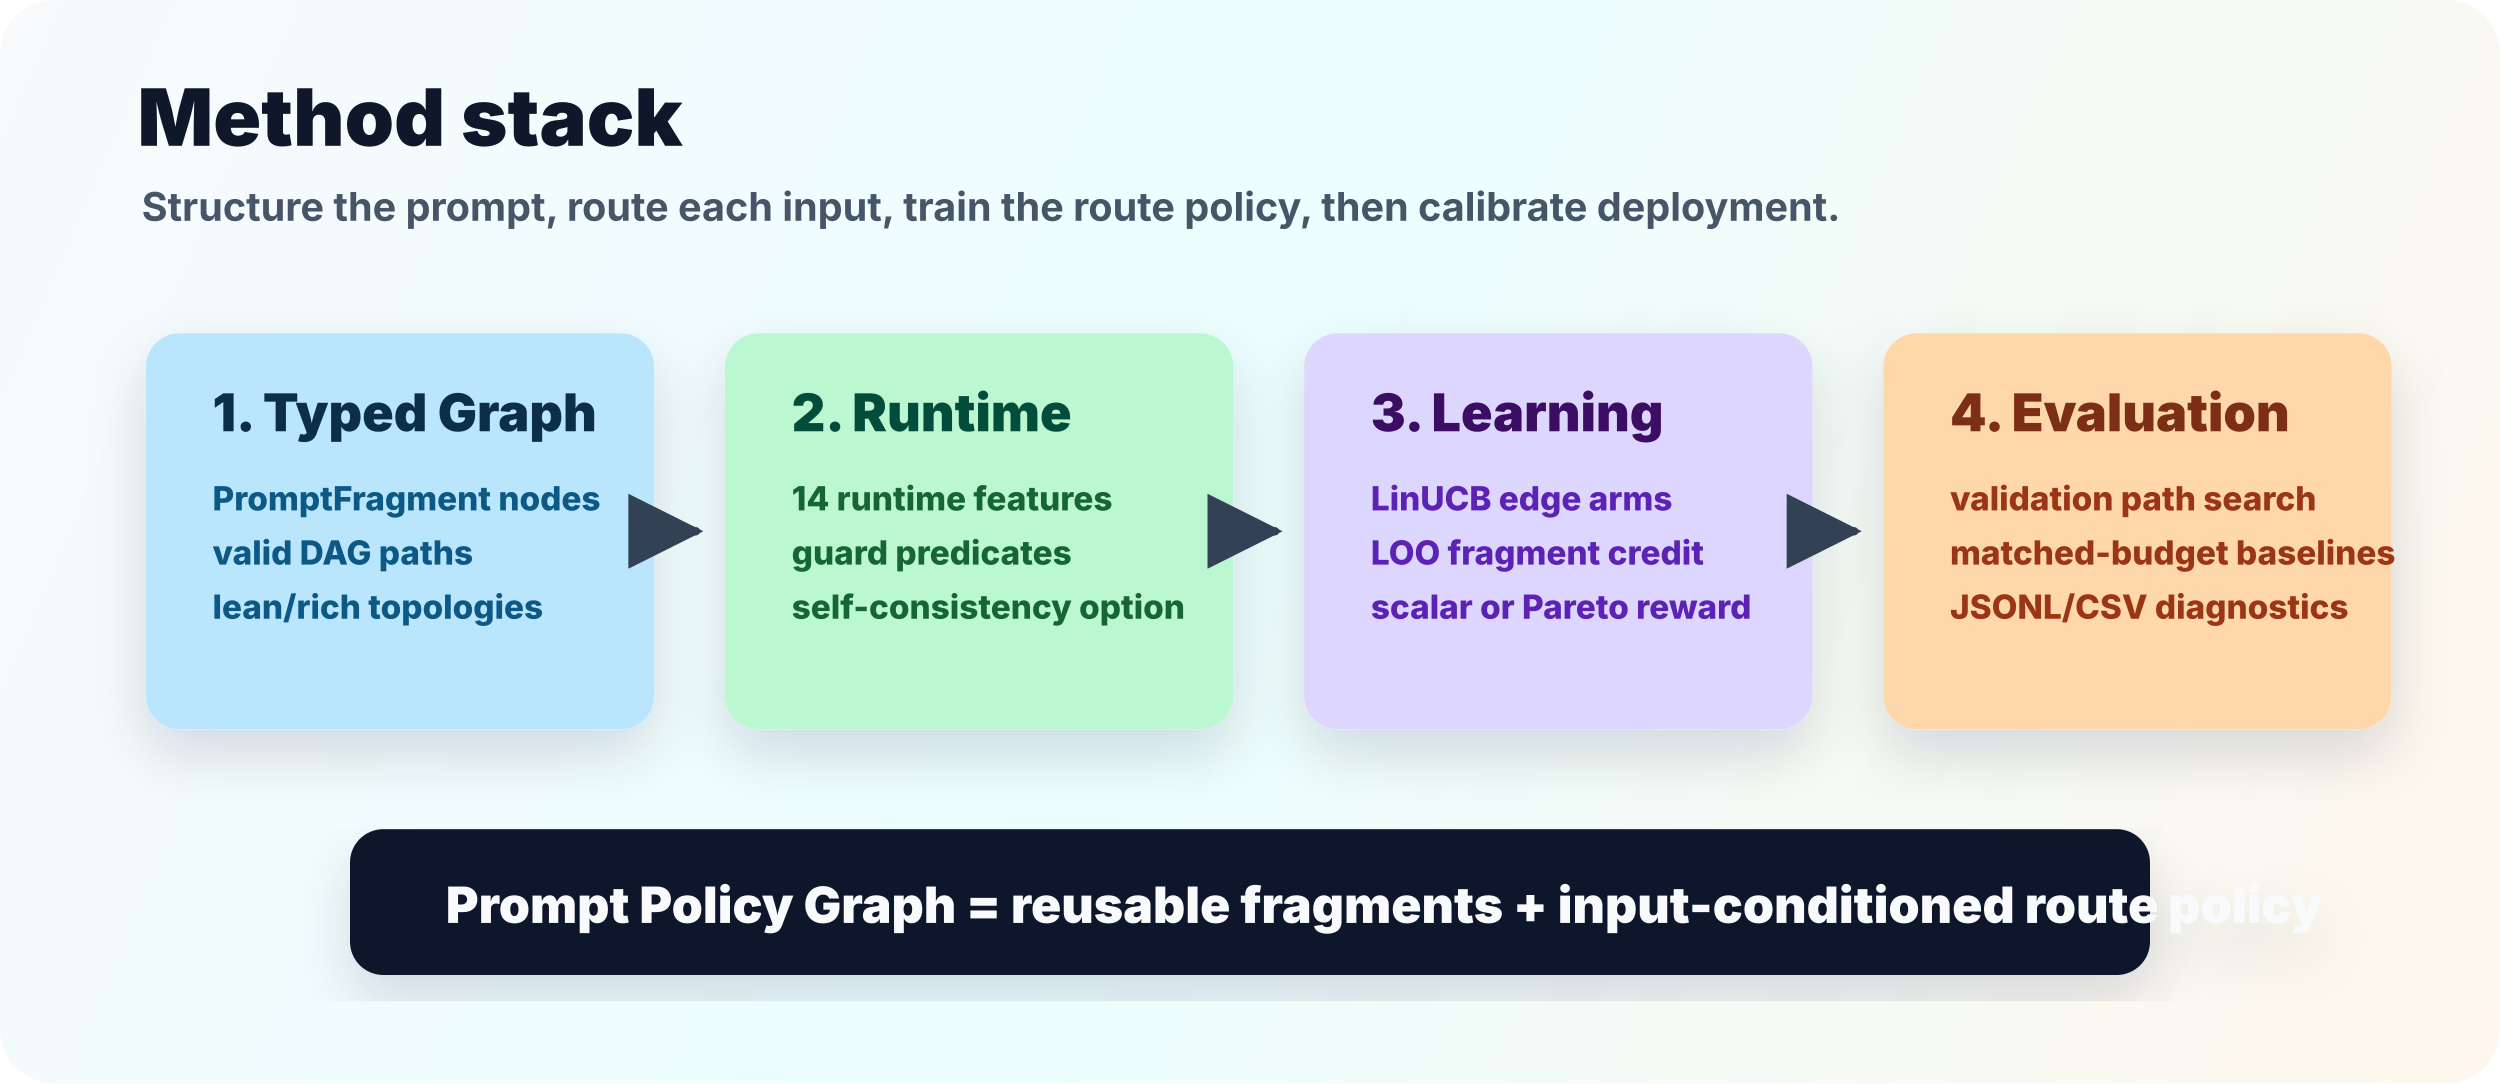
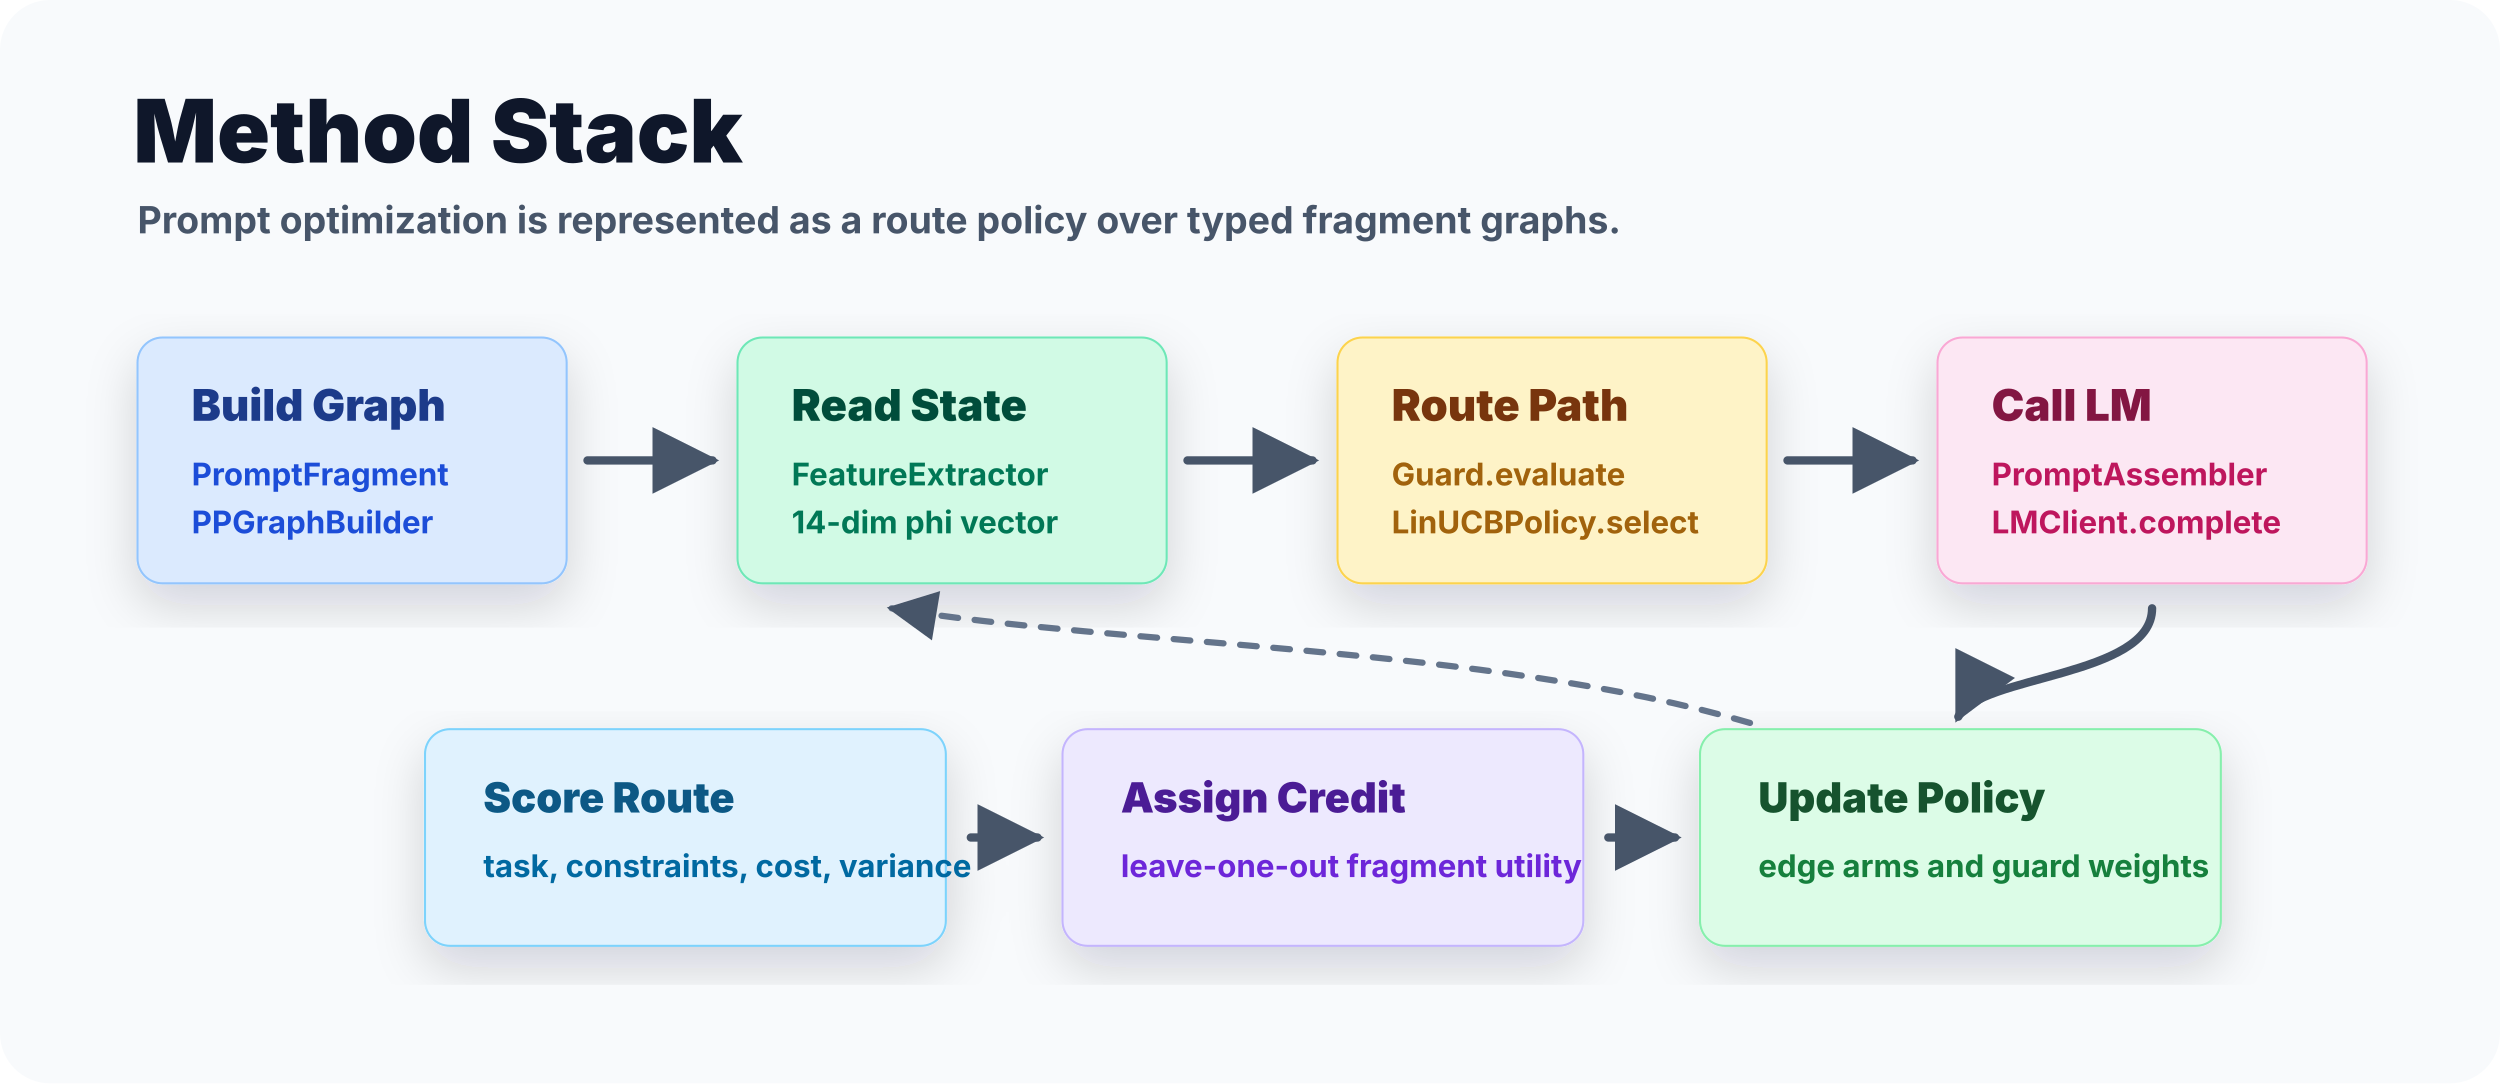
<svg xmlns="http://www.w3.org/2000/svg" width="1200" height="520" viewBox="0 0 1200 520" fill="none" role="img" aria-labelledby="title desc">
  <defs>
-     <linearGradient id="bg" x1="0" y1="0" x2="1200" y2="520" gradientUnits="userSpaceOnUse">
-       <stop offset="0" stop-color="#F8FAFC" />
-       <stop offset="0.48" stop-color="#ECFEFF" />
-       <stop offset="1" stop-color="#FFF7ED" />
-     </linearGradient>
-     <filter id="shadow" x="-18%" y="-18%" width="136%" height="136%">
-       <feDropShadow dx="0" dy="12" stdDeviation="14" flood-color="#0F172A" flood-opacity="0.14" />
+     <filter id="shadow" x="-16%" y="-18%" width="132%" height="136%">
+       <feDropShadow dx="0" dy="10" stdDeviation="12" flood-color="#0F172A" flood-opacity="0.16" />
    </filter>
-     <marker id="arrow" viewBox="0 0 10 10" refX="9" refY="5" markerWidth="9" markerHeight="9" orient="auto-start-reverse">
-       <path d="M0 0 L10 5 L0 10 Z" fill="#334155" />
+     <marker id="arrow" viewBox="0 0 10 10" refX="9" refY="5" markerWidth="8" markerHeight="8" orient="auto-start-reverse">
+       <path d="M0 0 L10 5 L0 10 Z" fill="#475569" />
    </marker>
  </defs>
-   <rect width="1200" height="520" rx="26" fill="url(#bg)" />
-   <text x="66" y="70" fill="#0F172A" font-family="Inter, Arial, sans-serif" font-size="38" font-weight="900">Method stack</text>
-   <text x="68" y="106" fill="#475569" font-family="Inter, Arial, sans-serif" font-size="19" font-weight="700">Structure the prompt, route each input, train the route policy, then calibrate deployment.</text>
+   <rect width="1200" height="520" rx="24" fill="#F8FAFC" />
+   <text x="64" y="78" fill="#0F172A" font-family="Inter, Arial, sans-serif" font-size="42" font-weight="900">Method Stack</text>
+   <text x="66" y="112" fill="#475569" font-family="Inter, Arial, sans-serif" font-size="18" font-weight="700">Prompt optimization is represented as a route policy over typed fragment graphs.</text>
  <g filter="url(#shadow)">
-     <rect x="70" y="160" width="244" height="190" rx="16" fill="#BAE6FD" />
-     <text x="102" y="207" fill="#082F49" font-family="Inter, Arial, sans-serif" font-size="25" font-weight="900">1. Typed Graph</text>
-     <text x="102" y="245" fill="#075985" font-family="Inter, Arial, sans-serif" font-size="16" font-weight="800">PromptFragment nodes</text>
-     <text x="102" y="271" fill="#075985" font-family="Inter, Arial, sans-serif" font-size="16" font-weight="800">valid DAG paths</text>
-     <text x="102" y="297" fill="#075985" font-family="Inter, Arial, sans-serif" font-size="16" font-weight="800">lean/rich topologies</text>
-     <rect x="348" y="160" width="244" height="190" rx="16" fill="#BBF7D0" />
-     <text x="380" y="207" fill="#064E3B" font-family="Inter, Arial, sans-serif" font-size="25" font-weight="900">2. Runtime</text>
-     <text x="380" y="245" fill="#166534" font-family="Inter, Arial, sans-serif" font-size="16" font-weight="800">14 runtime features</text>
-     <text x="380" y="271" fill="#166534" font-family="Inter, Arial, sans-serif" font-size="16" font-weight="800">guard predicates</text>
-     <text x="380" y="297" fill="#166534" font-family="Inter, Arial, sans-serif" font-size="16" font-weight="800">self-consistency option</text>
-     <rect x="626" y="160" width="244" height="190" rx="16" fill="#DDD6FE" />
-     <text x="658" y="207" fill="#3B0764" font-family="Inter, Arial, sans-serif" font-size="25" font-weight="900">3. Learning</text>
-     <text x="658" y="245" fill="#5B21B6" font-family="Inter, Arial, sans-serif" font-size="16" font-weight="800">LinUCB edge arms</text>
-     <text x="658" y="271" fill="#5B21B6" font-family="Inter, Arial, sans-serif" font-size="16" font-weight="800">LOO fragment credit</text>
-     <text x="658" y="297" fill="#5B21B6" font-family="Inter, Arial, sans-serif" font-size="16" font-weight="800">scalar or Pareto reward</text>
-     <rect x="904" y="160" width="244" height="190" rx="16" fill="#FED7AA" />
-     <text x="936" y="207" fill="#7C2D12" font-family="Inter, Arial, sans-serif" font-size="25" font-weight="900">4. Evaluation</text>
-     <text x="936" y="245" fill="#9A3412" font-family="Inter, Arial, sans-serif" font-size="16" font-weight="800">validation path search</text>
-     <text x="936" y="271" fill="#9A3412" font-family="Inter, Arial, sans-serif" font-size="16" font-weight="800">matched-budget baselines</text>
-     <text x="936" y="297" fill="#9A3412" font-family="Inter, Arial, sans-serif" font-size="16" font-weight="800">JSONL/CSV diagnostics</text>
+     <rect x="66" y="162" width="206" height="118" rx="12" fill="#DBEAFE" stroke="#93C5FD" />
+     <text x="92" y="202" fill="#1E3A8A" font-family="Inter, Arial, sans-serif" font-size="21" font-weight="900">Build Graph</text>
+     <text x="92" y="233" fill="#1D4ED8" font-family="Inter, Arial, sans-serif" font-size="15" font-weight="700">PromptFragment</text>
+     <text x="92" y="256" fill="#1D4ED8" font-family="Inter, Arial, sans-serif" font-size="15" font-weight="700">PPGraphBuilder</text>
+     <rect x="354" y="162" width="206" height="118" rx="12" fill="#D1FAE5" stroke="#6EE7B7" />
+     <text x="380" y="202" fill="#064E3B" font-family="Inter, Arial, sans-serif" font-size="21" font-weight="900">Read State</text>
+     <text x="380" y="233" fill="#047857" font-family="Inter, Arial, sans-serif" font-size="15" font-weight="700">FeatureExtractor</text>
+     <text x="380" y="256" fill="#047857" font-family="Inter, Arial, sans-serif" font-size="15" font-weight="700">14-dim phi vector</text>
+     <rect x="642" y="162" width="206" height="118" rx="12" fill="#FEF3C7" stroke="#FCD34D" />
+     <text x="668" y="202" fill="#78350F" font-family="Inter, Arial, sans-serif" font-size="21" font-weight="900">Route Path</text>
+     <text x="668" y="233" fill="#A16207" font-family="Inter, Arial, sans-serif" font-size="15" font-weight="700">Guard.evaluate</text>
+     <text x="668" y="256" fill="#A16207" font-family="Inter, Arial, sans-serif" font-size="15" font-weight="700">LinUCBPolicy.select</text>
+     <rect x="930" y="162" width="206" height="118" rx="12" fill="#FCE7F3" stroke="#F9A8D4" />
+     <text x="956" y="202" fill="#831843" font-family="Inter, Arial, sans-serif" font-size="21" font-weight="900">Call LM</text>
+     <text x="956" y="233" fill="#BE185D" font-family="Inter, Arial, sans-serif" font-size="15" font-weight="700">PromptAssembler</text>
+     <text x="956" y="256" fill="#BE185D" font-family="Inter, Arial, sans-serif" font-size="15" font-weight="700">LMClient.complete</text>
  </g>
-   <path d="M318 255 H334" stroke="#334155" stroke-width="4" stroke-linecap="round" marker-end="url(#arrow)" />
-   <path d="M596 255 H612" stroke="#334155" stroke-width="4" stroke-linecap="round" marker-end="url(#arrow)" />
-   <path d="M874 255 H890" stroke="#334155" stroke-width="4" stroke-linecap="round" marker-end="url(#arrow)" />
+   <path d="M282 221 H342" stroke="#475569" stroke-width="4" stroke-linecap="round" marker-end="url(#arrow)" />
+   <path d="M570 221 H630" stroke="#475569" stroke-width="4" stroke-linecap="round" marker-end="url(#arrow)" />
+   <path d="M858 221 H918" stroke="#475569" stroke-width="4" stroke-linecap="round" marker-end="url(#arrow)" />
  <g filter="url(#shadow)">
-     <rect x="168" y="398" width="864" height="70" rx="16" fill="#0F172A" />
-     <text x="214" y="443" fill="#F8FAFC" font-family="Inter, Arial, sans-serif" font-size="24" font-weight="900">Prompt Policy Graph = reusable fragments + input-conditioned route policy</text>
+     <rect x="204" y="350" width="250" height="104" rx="12" fill="#E0F2FE" stroke="#7DD3FC" />
+     <text x="232" y="390" fill="#075985" font-family="Inter, Arial, sans-serif" font-size="20" font-weight="900">Score Route</text>
+     <text x="232" y="421" fill="#0369A1" font-family="Inter, Arial, sans-serif" font-size="15" font-weight="700">task, constraints, cost, variance</text>
+     <rect x="510" y="350" width="250" height="104" rx="12" fill="#EDE9FE" stroke="#C4B5FD" />
+     <text x="538" y="390" fill="#4C1D95" font-family="Inter, Arial, sans-serif" font-size="20" font-weight="900">Assign Credit</text>
+     <text x="538" y="421" fill="#6D28D9" font-family="Inter, Arial, sans-serif" font-size="15" font-weight="700">leave-one-out fragment utility</text>
+     <rect x="816" y="350" width="250" height="104" rx="12" fill="#DCFCE7" stroke="#86EFAC" />
+     <text x="844" y="390" fill="#14532D" font-family="Inter, Arial, sans-serif" font-size="20" font-weight="900">Update Policy</text>
+     <text x="844" y="421" fill="#15803D" font-family="Inter, Arial, sans-serif" font-size="15" font-weight="700">edge arms and guard weights</text>
  </g>
+   <path d="M1033 292 C1033 325 950 324 940 344" stroke="#475569" stroke-width="4" stroke-linecap="round" marker-end="url(#arrow)" />
+   <path d="M466 402 H498" stroke="#475569" stroke-width="4" stroke-linecap="round" marker-end="url(#arrow)" />
+   <path d="M772 402 H804" stroke="#475569" stroke-width="4" stroke-linecap="round" marker-end="url(#arrow)" />
+   <path d="M840 347 C714 310 536 310 428 292" stroke="#64748B" stroke-width="3" stroke-dasharray="8 8" stroke-linecap="round" marker-end="url(#arrow)" />
</svg>
